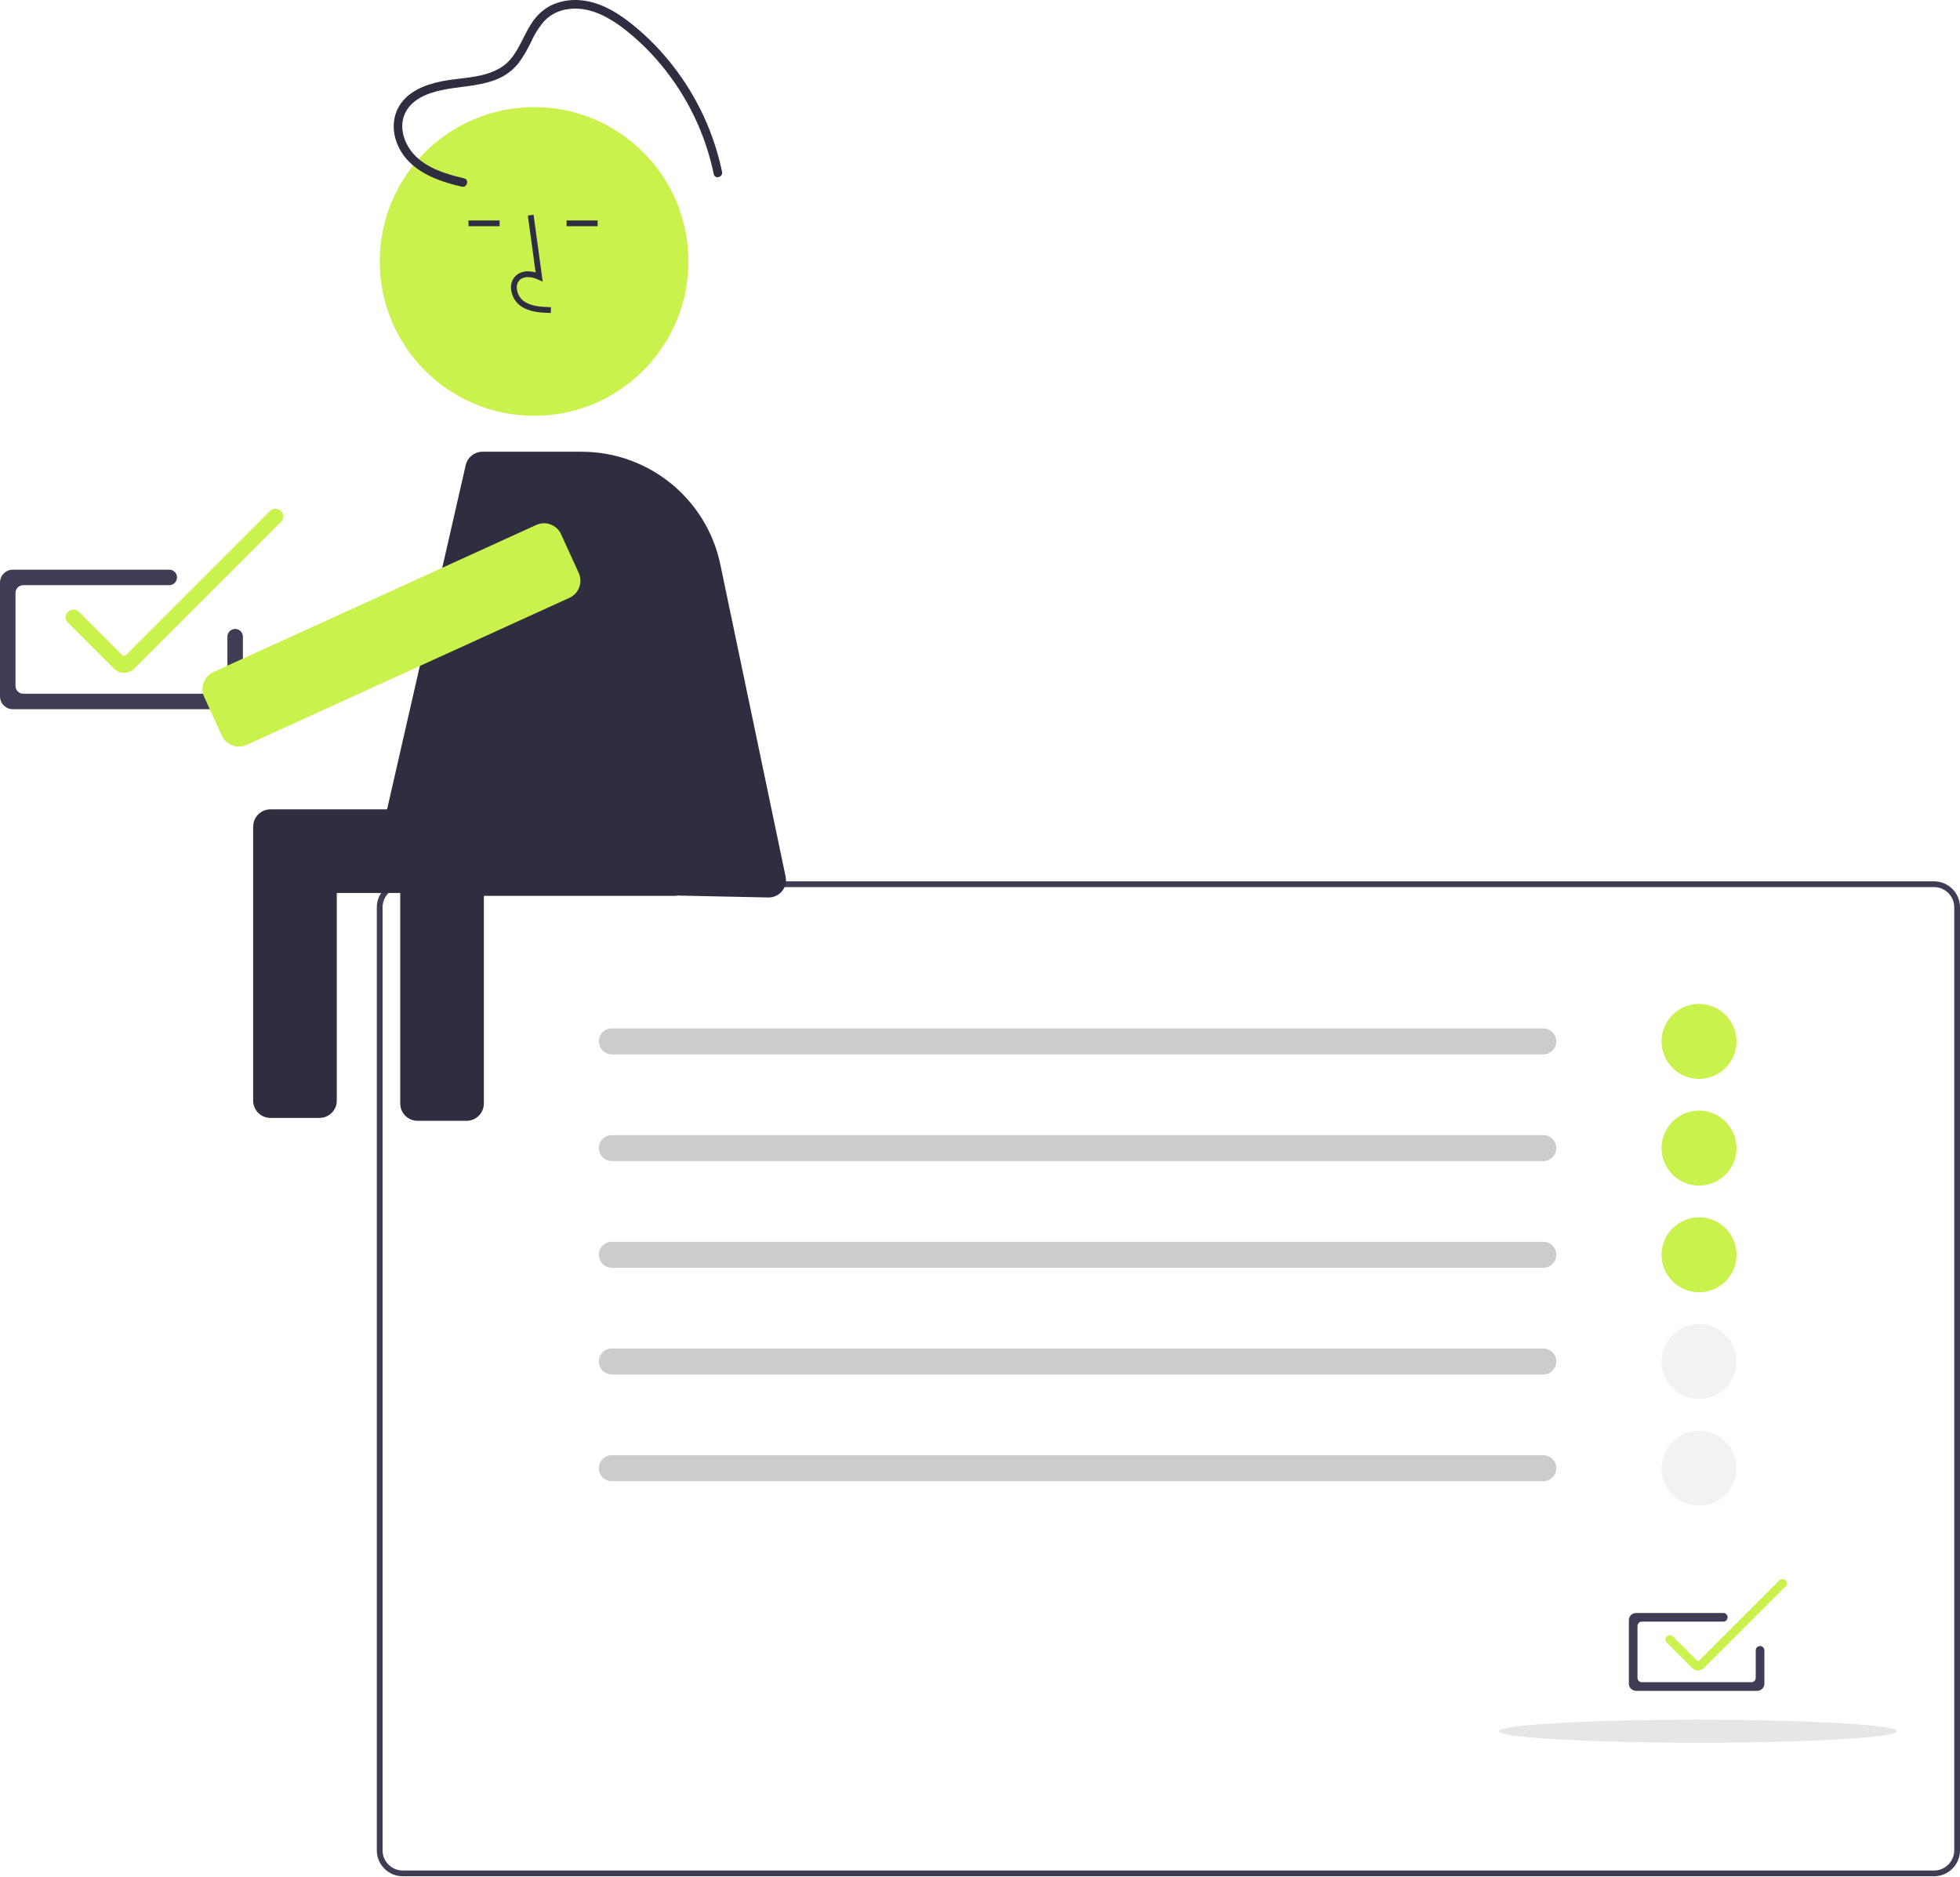
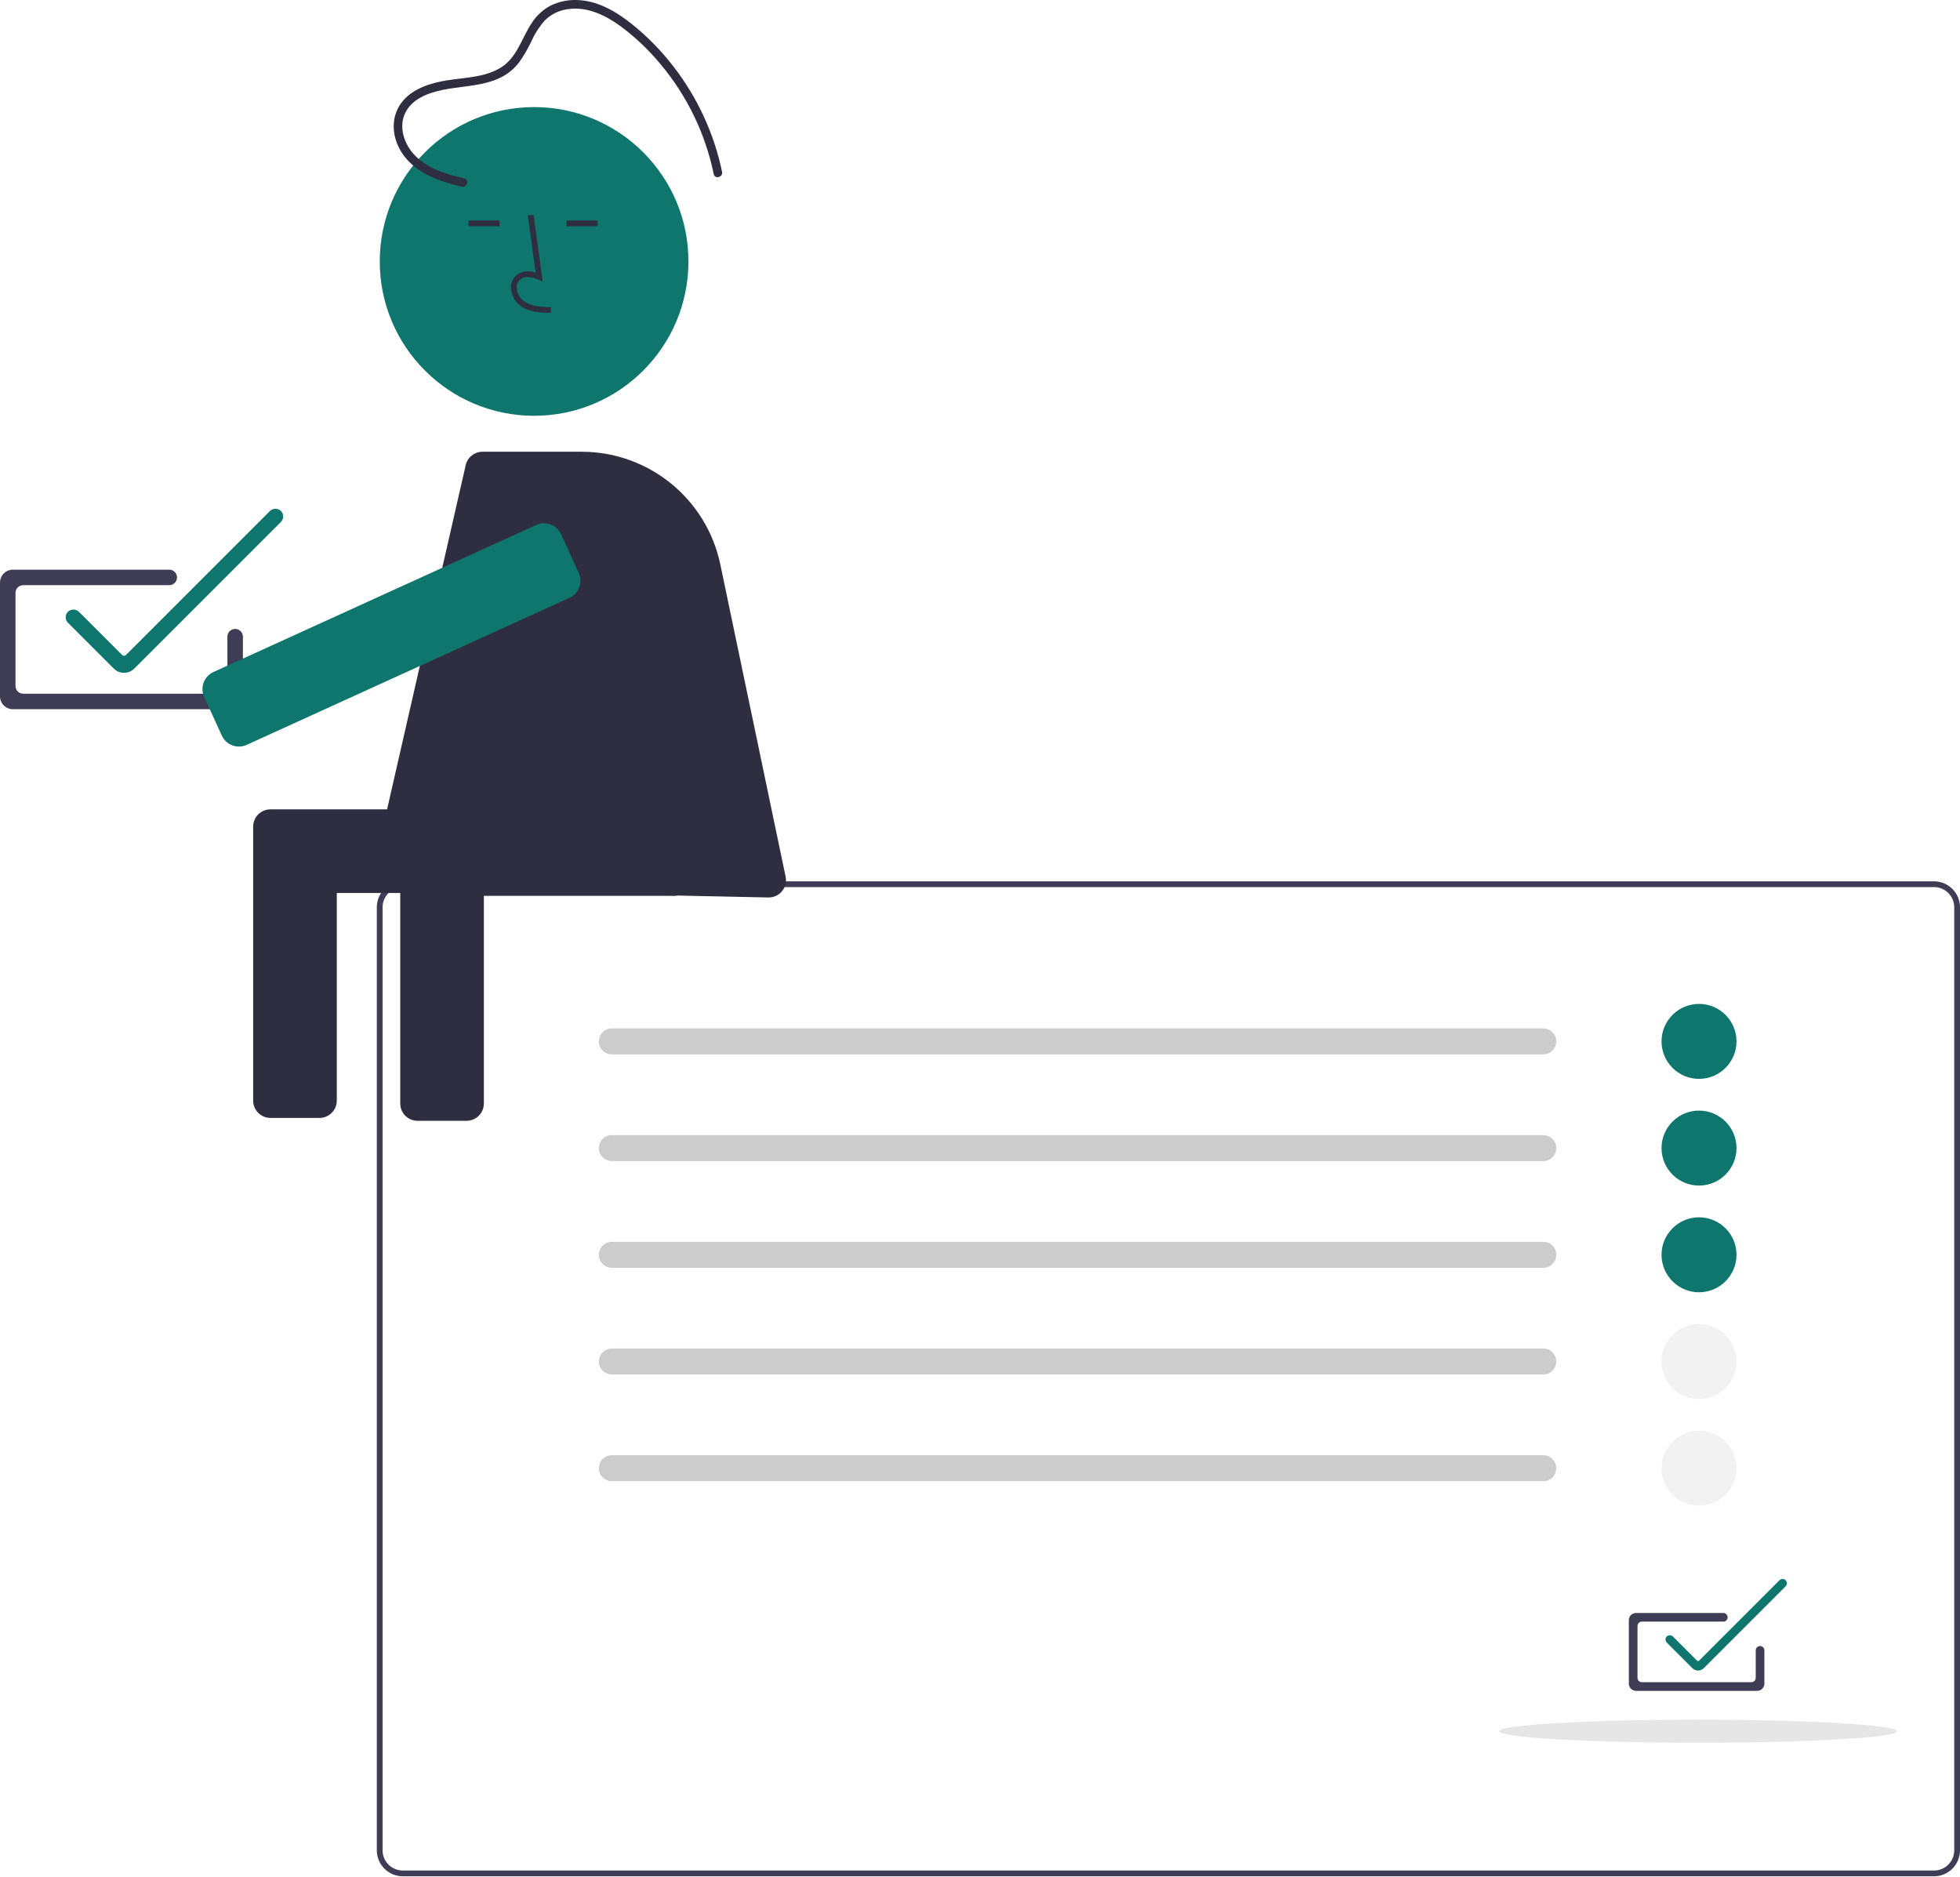
<svg xmlns="http://www.w3.org/2000/svg" data-name="Layer 1" viewBox="0 0 679.666 650.599">
  <path fill="#3f3d56" d="M670.666 650.6h-531a9.01 9.01 0 0 1-9-9v-327a9.01 9.01 0 0 1 9-9h531a9.01 9.01 0 0 1 9 9v327a9.01 9.01 0 0 1-9 9m-531-343a7.01 7.01 0 0 0-7 7v327a7.01 7.01 0 0 0 7 7h531a7.01 7.01 0 0 0 7-7v-327a7.01 7.01 0 0 0-7-7Z" />
  <path fill="#3f3d56" d="M609.333 586.3h-42a2.503 2.503 0 0 1-2.5-2.5v-22a2.503 2.503 0 0 1 2.5-2.5h30.25a1.5 1.5 0 0 1 0 3h-28.25a1.5 1.5 0 0 0-1.5 1.5v18a1.5 1.5 0 0 0 1.5 1.5h38a1.5 1.5 0 0 0 1.5-1.5v-9.536a1.5 1.5 0 0 1 3 0V583.8a2.503 2.503 0 0 1-2.5 2.5" />
  <path fill="#ccc" d="M535.166 365.6h-323a4.5 4.5 0 0 1 0-9h323a4.5 4.5 0 0 1 0 9m0 37h-323a4.5 4.5 0 0 1 0-9h323a4.5 4.5 0 0 1 0 9m0 37h-323a4.5 4.5 0 0 1 0-9h323a4.5 4.5 0 0 1 0 9m0 37h-323a4.5 4.5 0 0 1 0-9h323a4.5 4.5 0 0 1 0 9m0 37h-323a4.5 4.5 0 0 1 0-9h323a4.5 4.5 0 0 1 0 9" />
-   <circle cx="589.166" cy="361.099" r="13" fill="#c9f24d" />
-   <circle cx="589.166" cy="398.099" r="13" fill="#c9f24d" />
-   <circle cx="589.166" cy="435.099" r="13" fill="#c9f24d" />
+   <circle cx="589.166" cy="361.099" r="13" fill="#0F766E" />
+   <circle cx="589.166" cy="398.099" r="13" fill="#0F766E" />
+   <circle cx="589.166" cy="435.099" r="13" fill="#0F766E" />
  <circle cx="589.166" cy="472.099" r="13" fill="#f2f2f2" />
  <circle cx="589.166" cy="509.099" r="13" fill="#f2f2f2" />
-   <path fill="#c9f24d" d="M588.833 579.257a2.8 2.8 0 0 1-1.984-.82l-8.87-8.87a1.5 1.5 0 0 1 0-2.121 1.537 1.537 0 0 1 2.122 0l8.378 8.379a.51.51 0 0 0 .707 0l27.88-27.879a1.536 1.536 0 0 1 2.12 0 1.5 1.5 0 0 1 0 2.121l-28.369 28.37a2.8 2.8 0 0 1-1.984.82" />
+   <path fill="#0F766E" d="M588.833 579.257a2.8 2.8 0 0 1-1.984-.82l-8.87-8.87a1.5 1.5 0 0 1 0-2.121 1.537 1.537 0 0 1 2.122 0l8.378 8.379a.51.51 0 0 0 .707 0l27.88-27.879a1.536 1.536 0 0 1 2.12 0 1.5 1.5 0 0 1 0 2.121l-28.369 28.37a2.8 2.8 0 0 1-1.984.82" />
  <ellipse cx="588.833" cy="600.299" opacity=".1" rx="69" ry="4" style="isolation:isolate" />
  <path fill="#3f3d56" d="M79.753 245.921H4.48a4.485 4.485 0 0 1-4.48-4.48v-39.429a4.485 4.485 0 0 1 4.48-4.48h54.215a2.688 2.688 0 1 1 0 5.376H8.064a2.69 2.69 0 0 0-2.688 2.689v32.26a2.69 2.69 0 0 0 2.688 2.687h68.103a2.69 2.69 0 0 0 2.689-2.688v-17.089a2.688 2.688 0 0 1 5.376 0v20.674a4.485 4.485 0 0 1-4.48 4.48" />
-   <path fill="#c9f24d" d="M43.013 233.299a5 5 0 0 1-3.556-1.47l-15.896-15.896a2.69 2.69 0 0 1 0-3.801 2.754 2.754 0 0 1 3.802 0l15.016 15.016a.914.914 0 0 0 1.266 0l49.967-49.964a2.753 2.753 0 0 1 3.801 0 2.69 2.69 0 0 1 0 3.801l-50.844 50.843a5 5 0 0 1-3.556 1.47" />
+   <path fill="#0F766E" d="M43.013 233.299a5 5 0 0 1-3.556-1.47l-15.896-15.896a2.69 2.69 0 0 1 0-3.801 2.754 2.754 0 0 1 3.802 0l15.016 15.016a.914.914 0 0 0 1.266 0l49.967-49.964a2.753 2.753 0 0 1 3.801 0 2.69 2.69 0 0 1 0 3.801l-50.844 50.843a5 5 0 0 1-3.556 1.47" />
  <rect width="99" height="29" x="398.956" y="406.338" fill="#2f2e41" rx="4" transform="matrix(-1 0 0 -1 636.744 716.976)" />
  <path fill="#2f2e41" d="M231.789 280.638h-138a6 6 0 0 0-6 6v95a6 6 0 0 0 6 6h17a6 6 0 0 0 6-6v-72h22v73a6 6 0 0 0 6 6h17a6 6 0 0 0 6-6v-73h64a6 6 0 0 0 6-6v-17a6 6 0 0 0-6-6" />
  <path fill="#2f2e41" d="m266.428 311.198-131.152-2.761a6 6 0 0 1-5.723-7.335l31.932-139.8a6 6 0 0 1 5.85-4.664h34.34a49.155 49.155 0 0 1 48.114 39.092l22.638 108.24a6 6 0 0 1-6 7.228" />
-   <circle cx="185.208" cy="90.654" r="53.519" fill="#c9f24d" />
+   <circle cx="185.208" cy="90.654" r="53.519" fill="#0F766E" />
  <path fill="#2f2e41" d="M160.928 61.837c-6.246-1.473-12.99-3.456-17.446-8.374-3.793-4.186-5.572-10.648-2.211-15.611 3.069-4.533 9.122-6.196 14.218-7.046 5.922-.987 12.008-1.132 17.565-3.652a18.2 18.2 0 0 0 6.932-5.5 47.3 47.3 0 0 0 4.386-7.548 27.5 27.5 0 0 1 4.602-7.069 13.93 13.93 0 0 1 7.895-3.854c6.704-1.02 13.07 2.08 18.345 5.927a79.7 79.7 0 0 1 13.805 13.1 86.6 86.6 0 0 1 18.476 38.152c.39 1.89 3.282 1.09 2.892-.798a89.5 89.5 0 0 0-16.868-36.523 86.5 86.5 0 0 0-14.107-14.457C213.976 4.205 207.699.388 200.549.027a19.44 19.44 0 0 0-9.589 1.904 17.45 17.45 0 0 0-6.681 6.223c-3.369 5.109-4.994 11.711-10.43 15.167-5.505 3.501-12.397 3.536-18.642 4.51-5.555.866-11.74 2.696-15.5 7.157-4.159 4.934-4.003 11.658-.896 17.1 3.452 6.047 9.866 9.346 16.307 11.314a80 80 0 0 0 5.013 1.328c1.877.443 2.678-2.449.797-2.893m30.062 46.686c-3.306-.093-7.422-.208-10.59-2.522a8.13 8.13 0 0 1-3.2-6.074 5.47 5.47 0 0 1 1.861-4.492c1.655-1.4 4.072-1.728 6.678-.96l-2.699-19.727 1.982-.272 3.173 23.19-1.655-.758c-1.92-.881-4.552-1.327-6.188.054a3.51 3.51 0 0 0-1.153 2.895 6.15 6.15 0 0 0 2.381 4.528c2.466 1.801 5.746 2.034 9.467 2.138Zm-28.521-32.074h10.771v2h-10.771zm34 0h10.771v2h-10.771z" />
-   <path fill="#c9f24d" d="M82.838 258.872a6.51 6.51 0 0 1-5.925-3.805l-6.119-13.432a6.5 6.5 0 0 1 3.22-8.609l111.946-50.999a6.51 6.51 0 0 1 8.61 3.22l6.119 13.432a6.51 6.51 0 0 1-3.22 8.61l-111.947 51a6.5 6.5 0 0 1-2.685.584" />
+   <path fill="#0F766E" d="M82.838 258.872a6.51 6.51 0 0 1-5.925-3.805l-6.119-13.432a6.5 6.5 0 0 1 3.22-8.609l111.946-50.999a6.51 6.51 0 0 1 8.61 3.22l6.119 13.432a6.51 6.51 0 0 1-3.22 8.61l-111.947 51a6.5 6.5 0 0 1-2.685.584" />
</svg>
